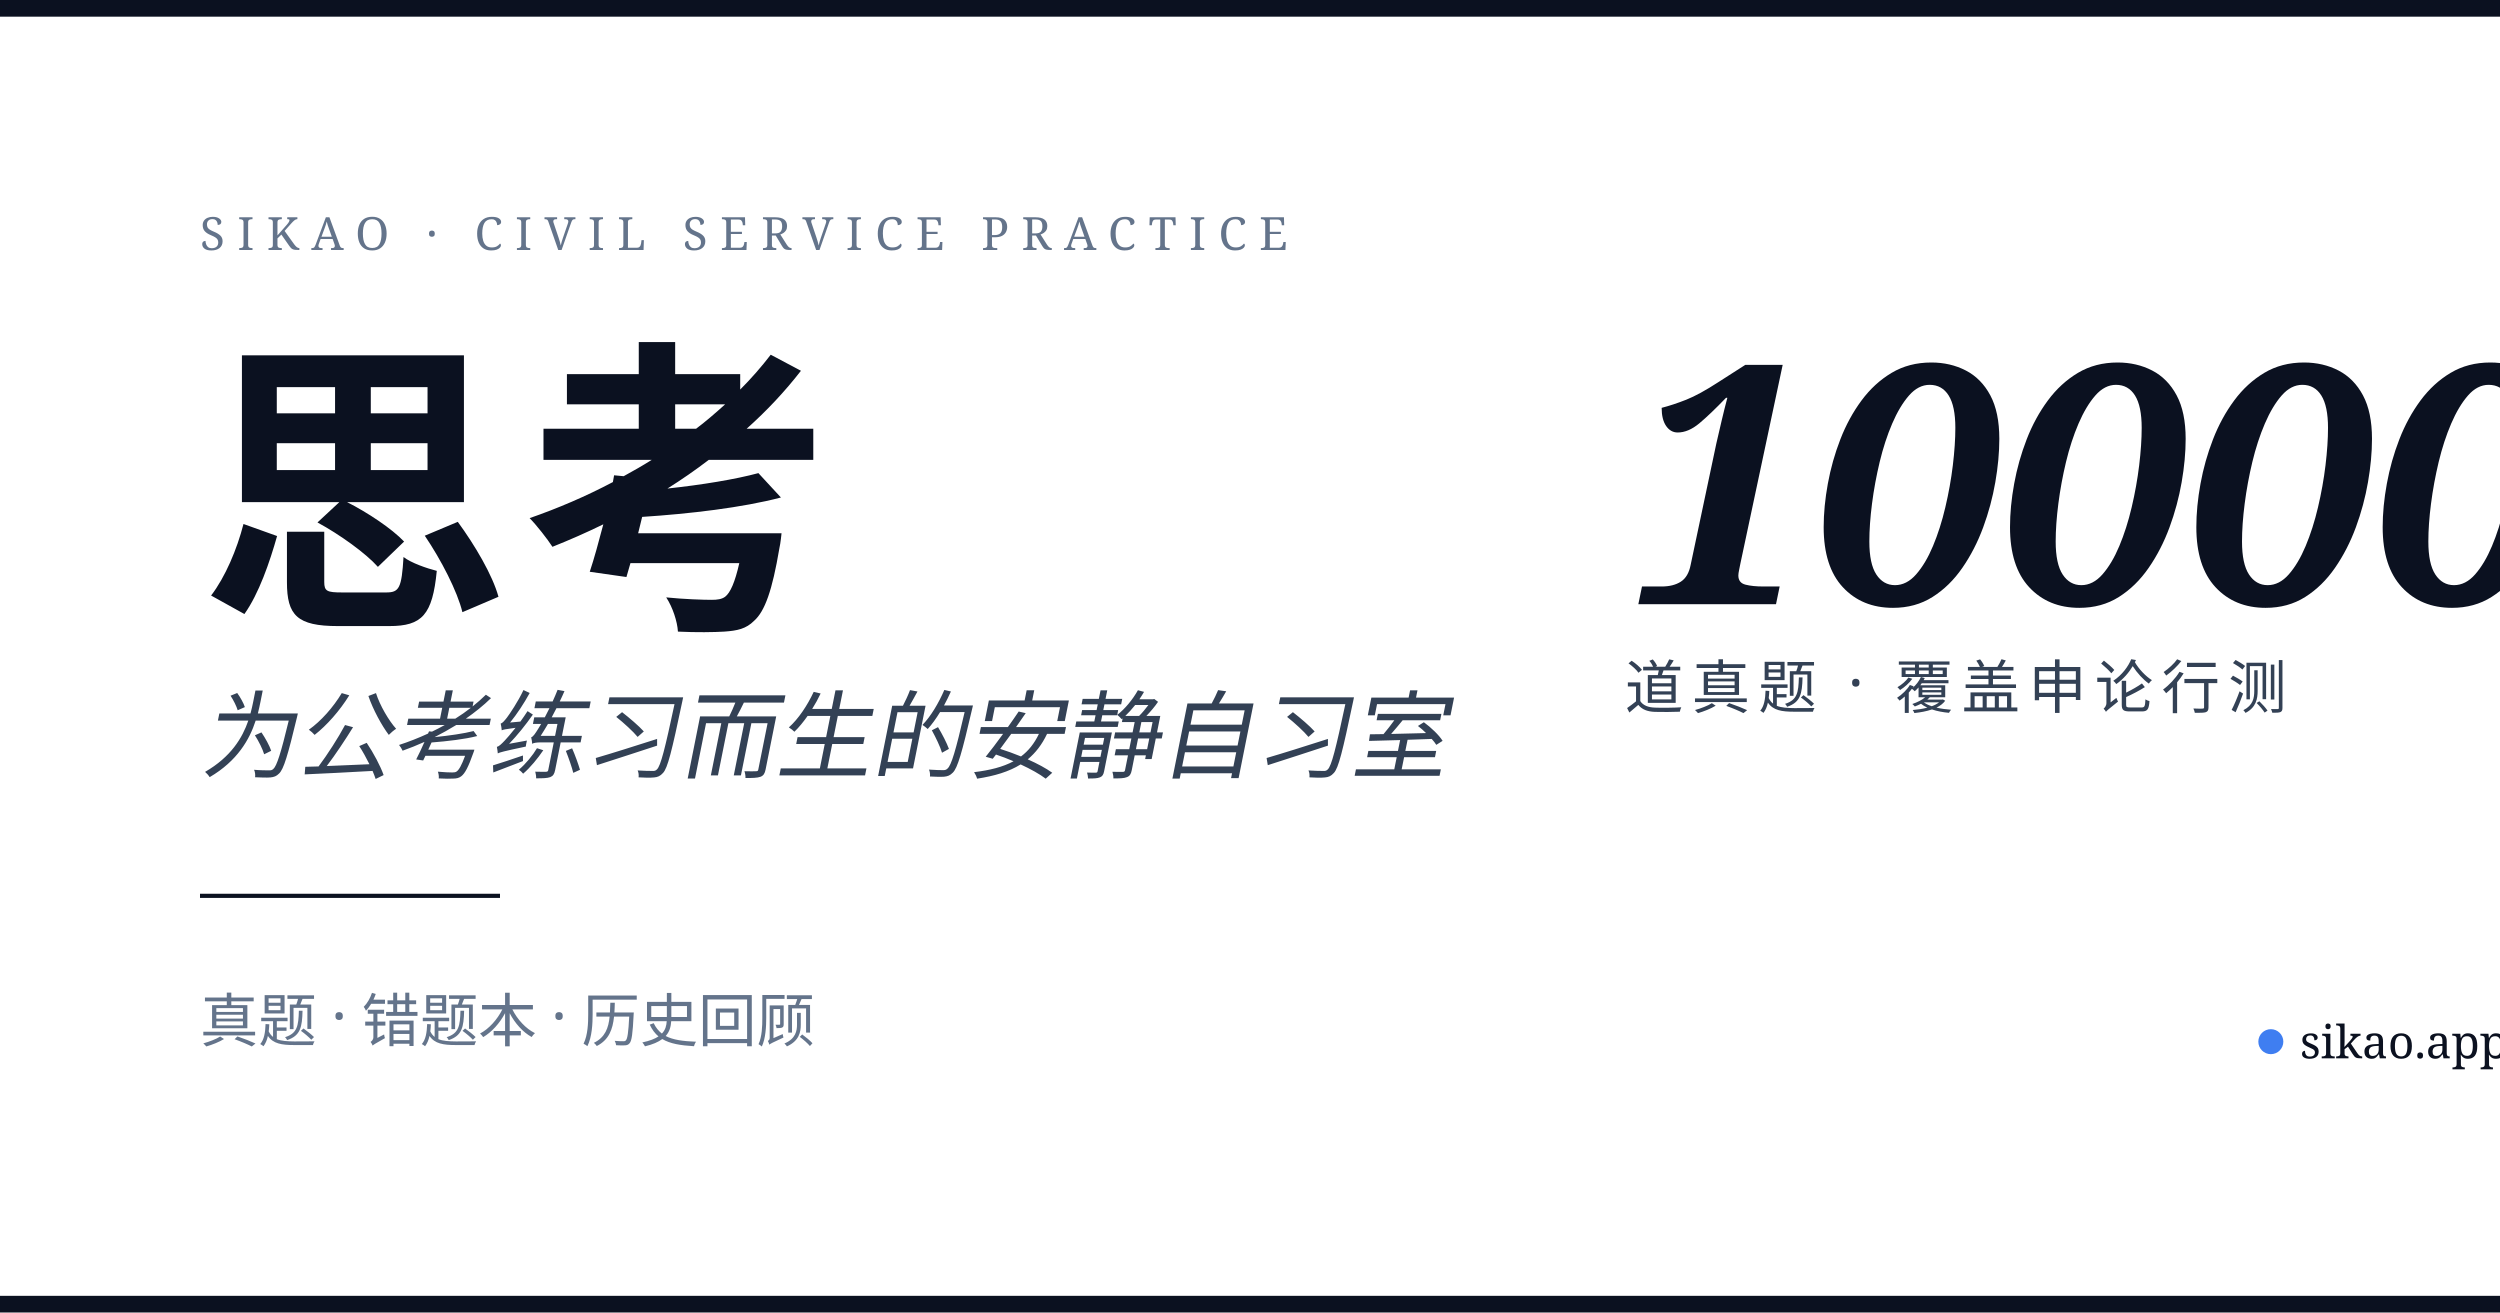
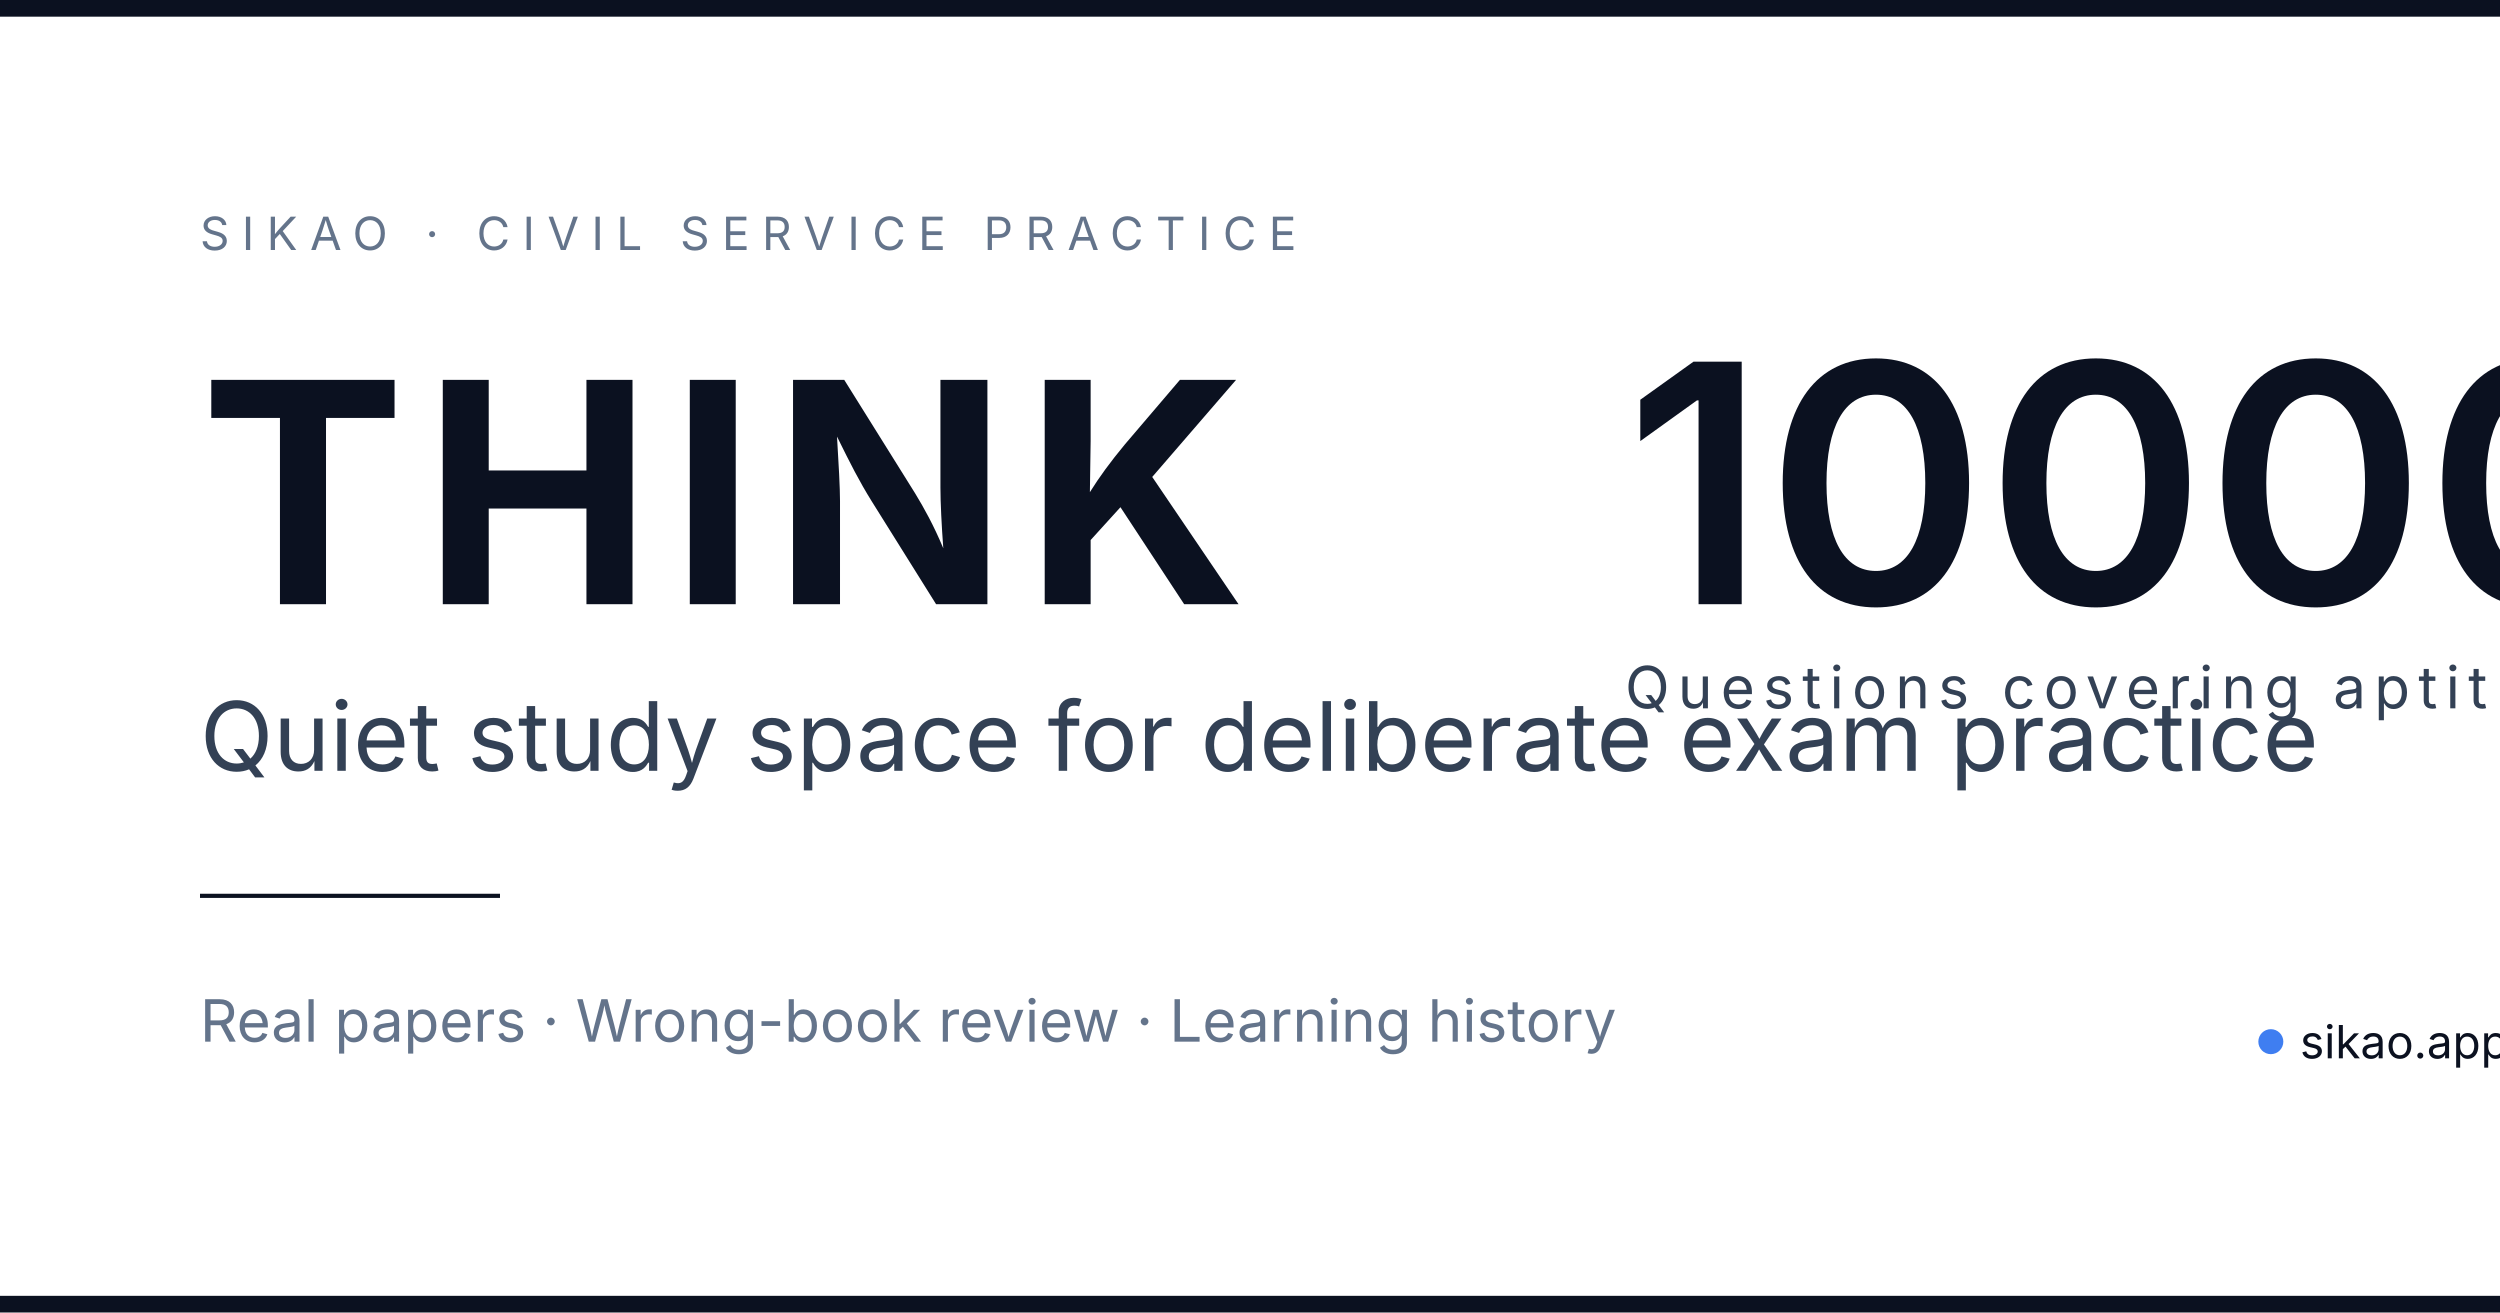
<svg xmlns="http://www.w3.org/2000/svg" viewBox="0 0 1200 630">
  <rect width="1200" height="630" fill="#ffffff" />
  <rect x="0" y="0" width="1200" height="8" fill="#0b1120" />
  <rect x="0" y="622" width="1200" height="8" fill="#0b1120" />
-   <g font-family="'Source Serif 4', 'Songti SC', 'Noto Serif SC', Georgia, serif" fill="#0b1120">
-     <text x="96" y="120" font-size="22" letter-spacing="6" fill="#64748b">SIKAO  ·  CIVIL SERVICE PRACTICE</text>
-     <text x="96" y="290" font-size="148" font-weight="700" letter-spacing="8">思考</text>
-     <text x="96" y="370" font-size="46" font-style="italic" fill="#334155">为公考练习而生的安静自习室</text>
+   <g font-family="'DM Sans', 'Inter', 'PingFang SC', 'Hiragino Sans GB', 'Microsoft YaHei', -apple-system, BlinkMacSystemFont, 'Segoe UI', system-ui, sans-serif" fill="#0b1120">
+     <text x="96" y="120" font-size="22" letter-spacing="6" fill="#64748b">
+       SIKAO · CIVIL SERVICE PRACTICE
+     </text>
+     <text x="96" y="290" font-size="148" font-weight="700" letter-spacing="8">
+       THINK
+     </text>
+     <text x="96" y="370" font-size="46" fill="#334155">
+       Quiet study space for deliberate exam practice
+     </text>
    <line x1="96" y1="430" x2="240" y2="430" stroke="#0b1120" stroke-width="2" />
-     <text x="96" y="500" font-size="28" fill="#64748b">真题 · 错题本 · 历史回顾</text>
-     <text x="780" y="290" font-size="160" font-style="italic" font-weight="600">10000+</text>
-     <text x="780" y="340" font-size="28" letter-spacing="4" fill="#334155">道真题  ·  覆盖申论行测</text>
+     <text x="96" y="500" font-size="28" fill="#64748b">
+       Real papers · Wrong-book review · Learning history
+     </text>
+     <text x="780" y="290" font-size="160" font-weight="600">
+       10000+
+     </text>
+     <text x="780" y="340" font-size="28" letter-spacing="4" fill="#334155">
+       Questions covering aptitude and essay practice
+     </text>
  </g>
  <circle cx="1090" cy="500" r="6" fill="#3f7ef1" />
-   <text x="1104" y="508" font-family="'Source Serif 4', 'Songti SC', 'Noto Serif SC', Georgia, serif" font-size="22" fill="#0b1120">sikao.app</text>
+   <text x="1104" y="508" font-family="'DM Sans', 'Inter', 'PingFang SC', 'Hiragino Sans GB', 'Microsoft YaHei', -apple-system, BlinkMacSystemFont, 'Segoe UI', system-ui, sans-serif" font-size="22" fill="#0b1120">
+     sikao.app
+   </text>
</svg>
